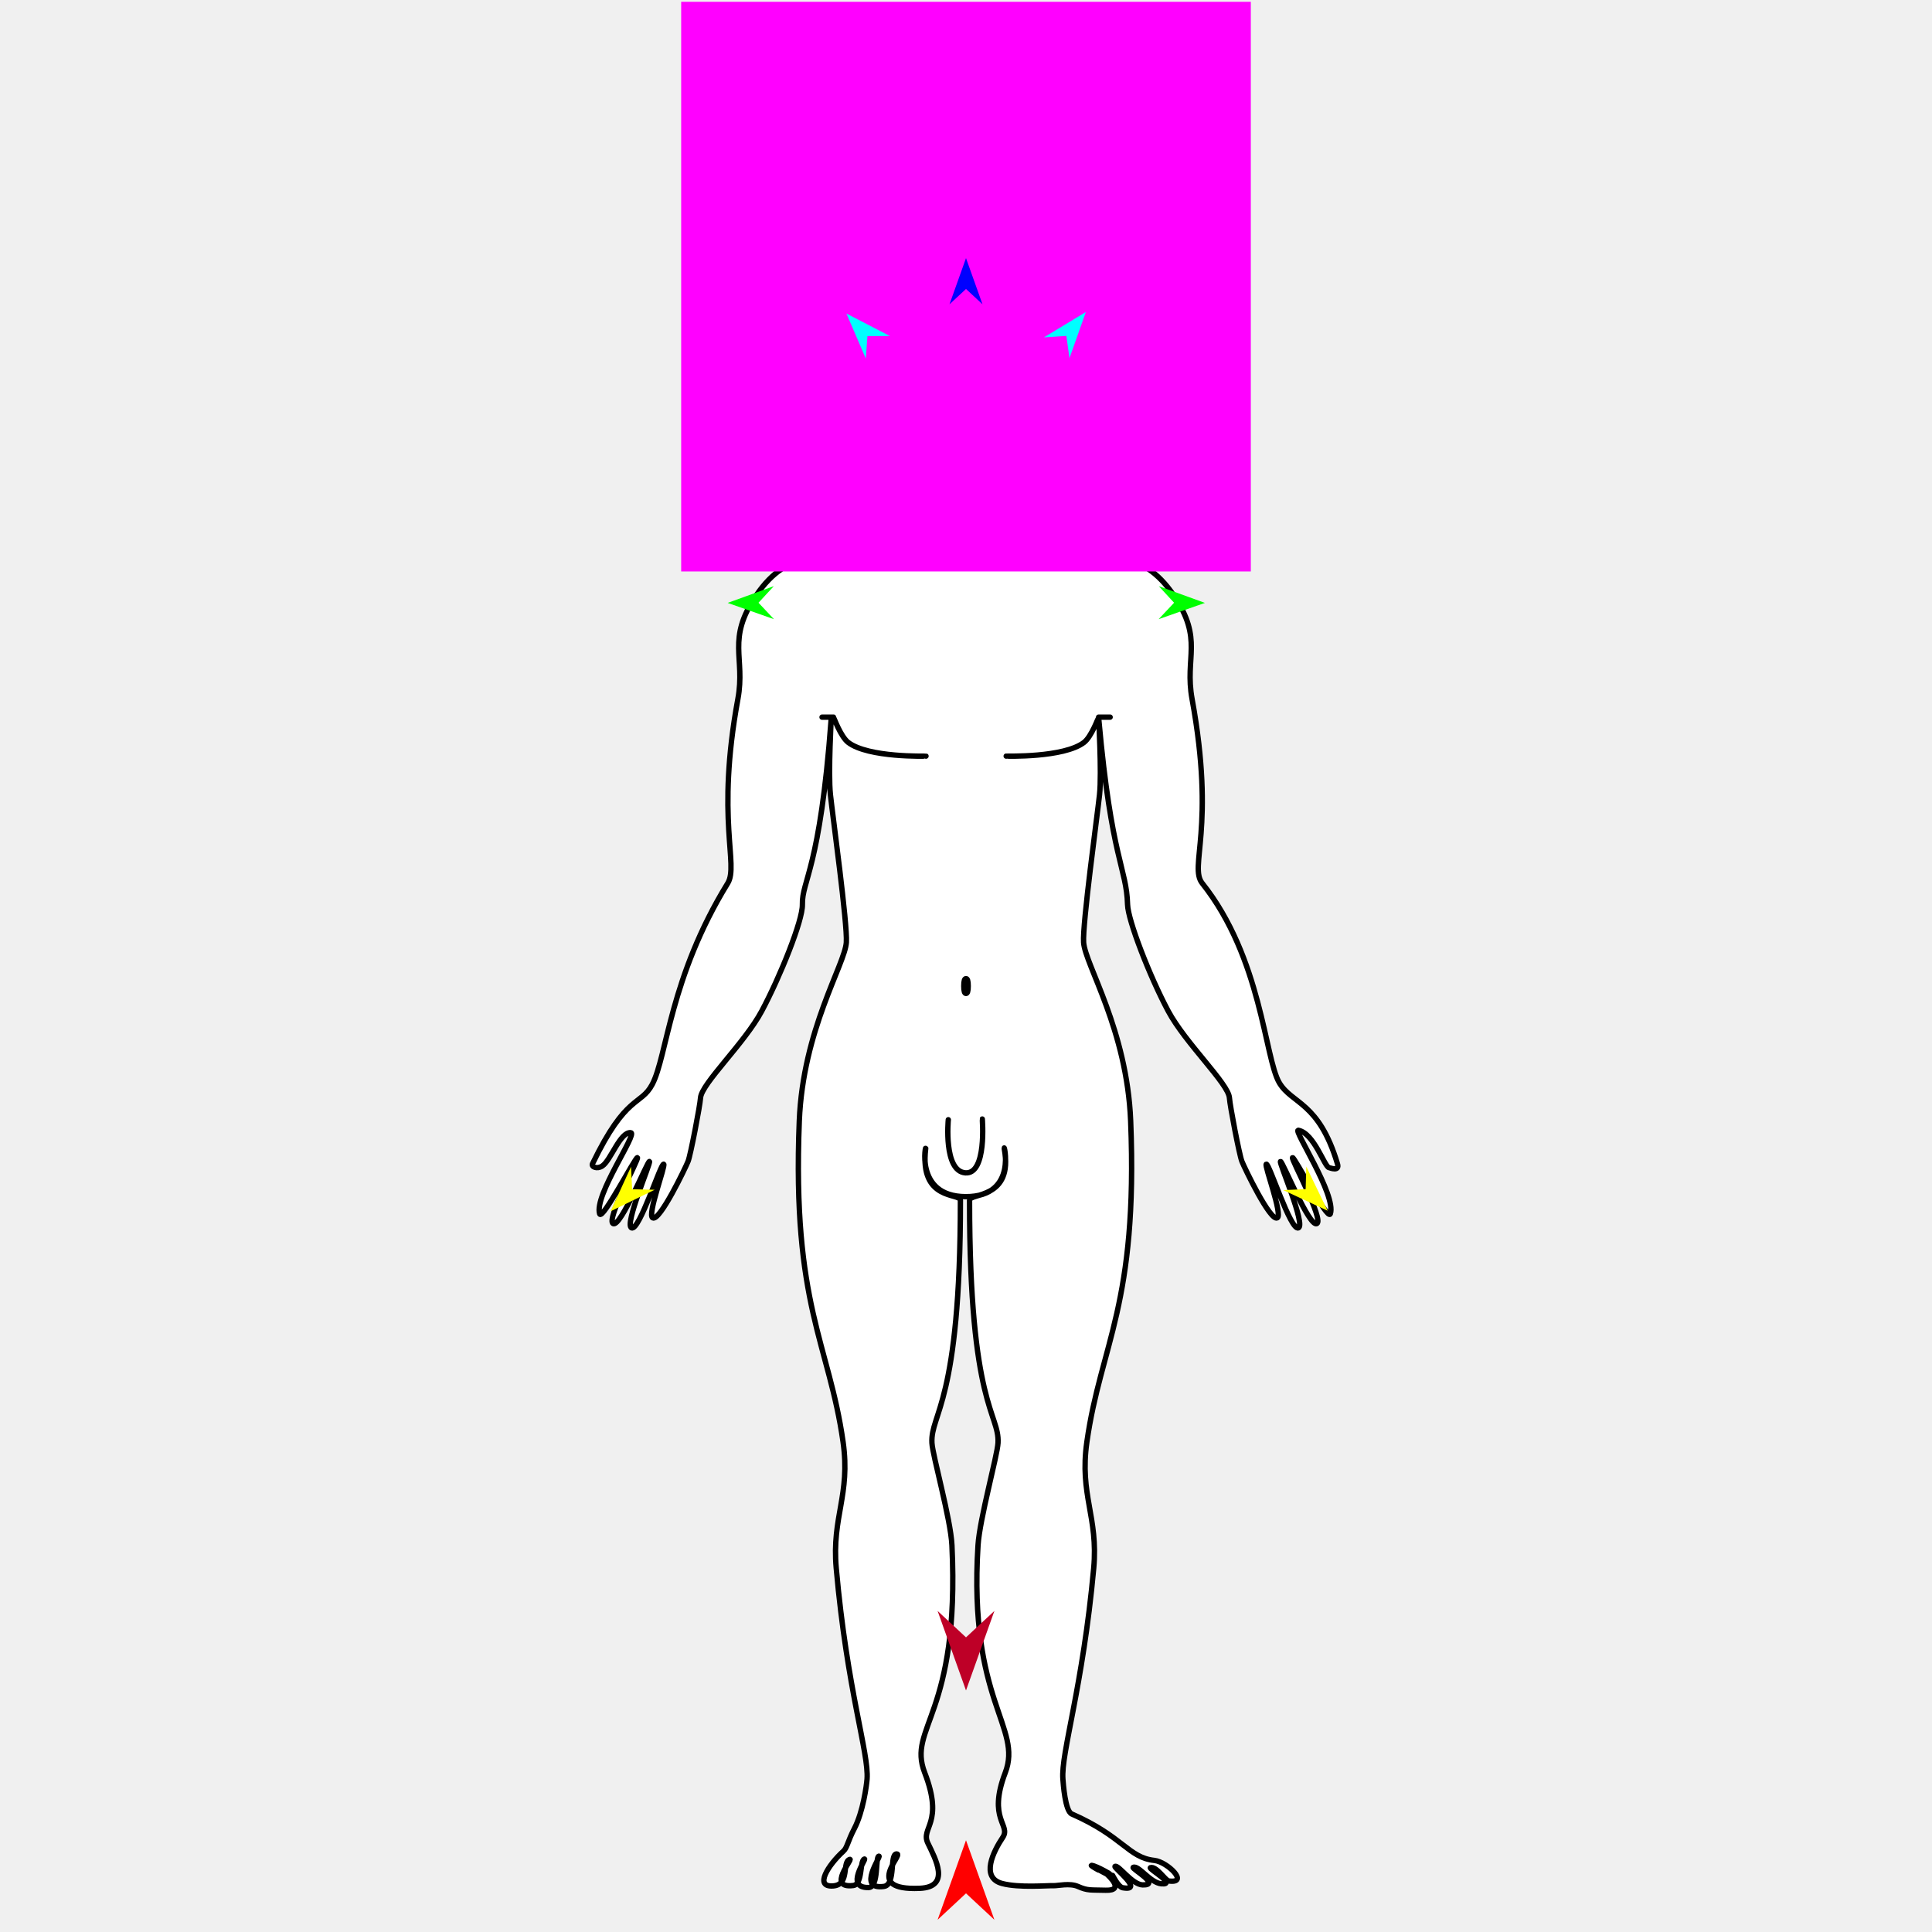
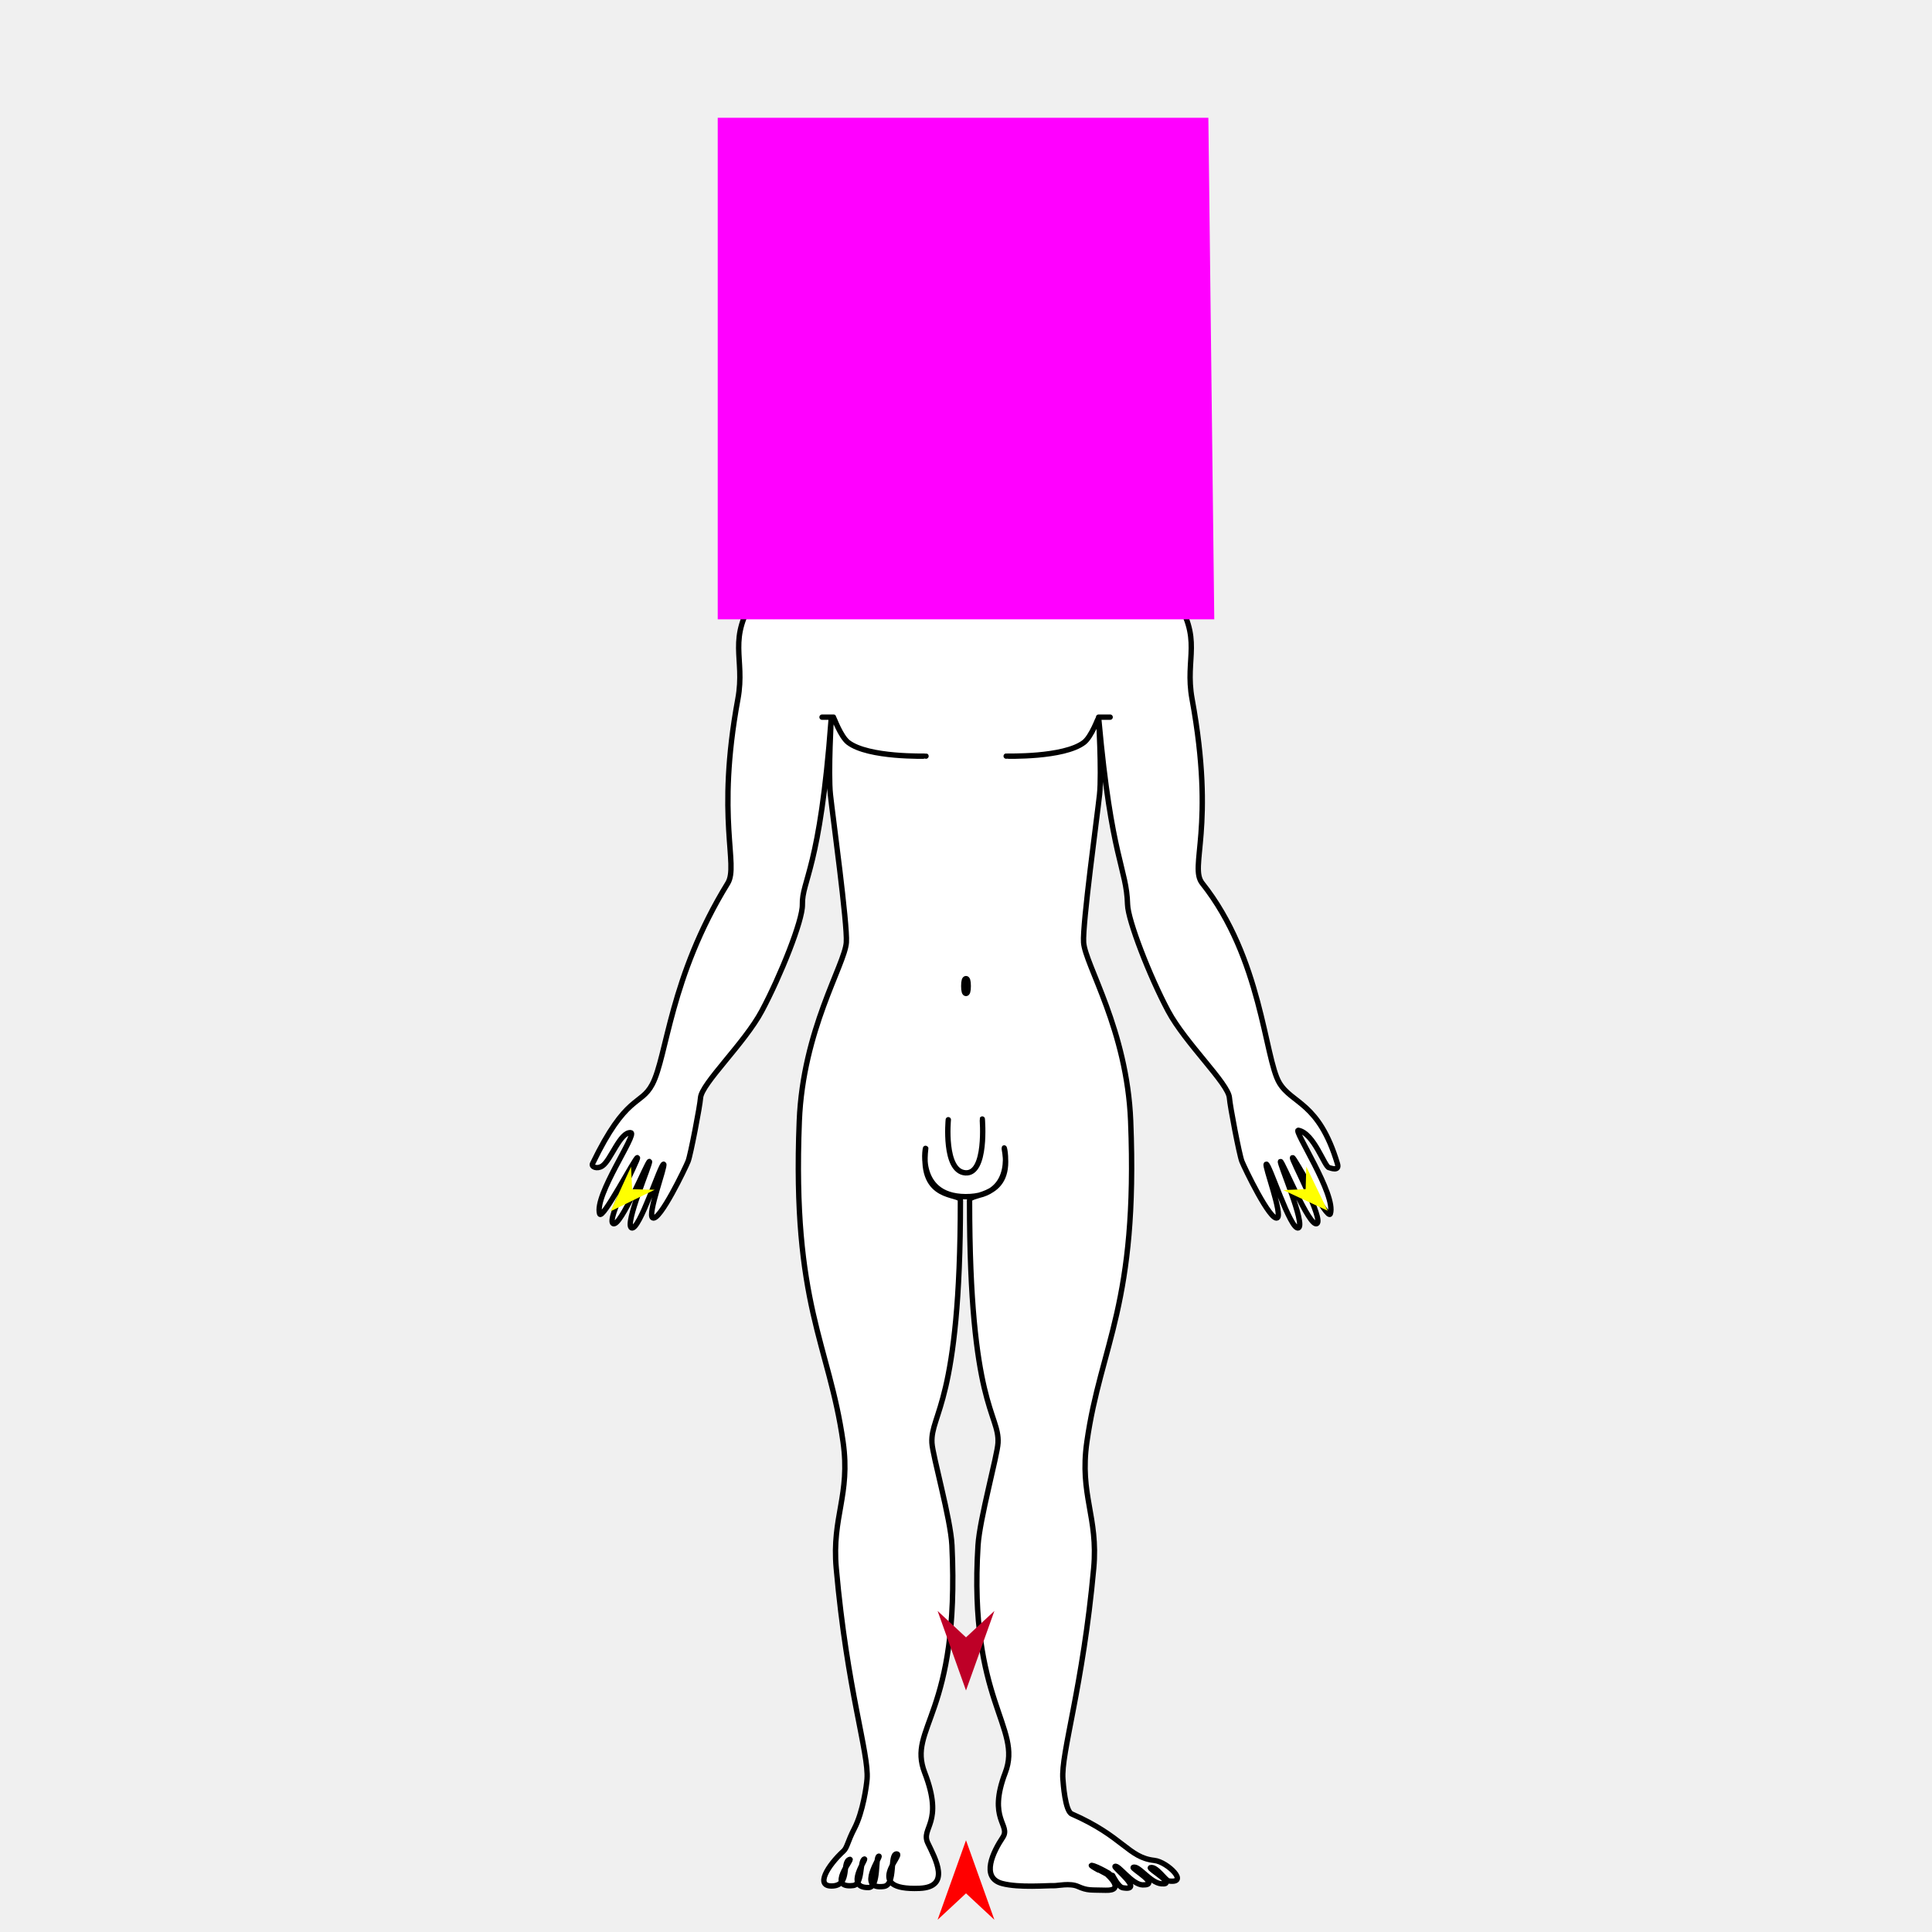
<svg xmlns="http://www.w3.org/2000/svg" version="1.1" id="Frame_0" width="720px" height="720px">
  <g id="man">
    <g id="man">
      <path fill="#000000" fill-rule="evenodd" stroke="none" d="M 359.703 104.740 C 365.656 104.641 371.821 102.110 377.201 104.450 C 381.490 106.316 383.381 111.427 386.964 114.683 C 391.227 118.557 398.540 119.878 400.967 125.551 C 403.470 131.402 398.643 138.301 398.643 145.443 C 398.643 152.585 403.470 159.484 400.967 165.335 C 398.540 171.009 390.889 171.988 386.964 176.203 C 382.754 180.725 382.392 188.841 376.903 191.191 C 371.615 193.456 365.839 188.227 360.000 188.227 C 354.161 188.227 348.385 193.456 343.097 191.191 C 337.608 188.841 337.247 180.725 333.036 176.203 C 329.111 171.988 321.460 171.009 319.033 165.335 C 316.530 159.484 321.357 152.585 321.357 145.443 C 321.357 138.301 316.530 131.403 319.033 125.551 C 321.460 119.878 328.883 118.674 333.036 114.683 C 336.172 111.670 337.548 106.911 341.314 105.044 C 346.837 102.306 353.446 104.843 359.703 104.740 Z" />
      <path fill="#ffffff" fill-rule="evenodd" stroke="none" d="M 344.965 428.138 C 342.615 447.707 357.913 444.498 357.915 447.307 C 357.959 523.260 346.744 526.686 347.304 537.727 C 347.543 542.441 354.288 566.027 354.758 575.874 C 357.795 639.489 338.014 643.579 344.611 660.642 C 351.931 679.576 342.996 681.060 345.783 686.874 C 348.584 692.718 354.471 703.240 342.700 703.728 C 321.392 704.612 336.929 691.034 334.209 690.903 C 331.359 690.765 334.019 702.398 329.384 703.019 C 319.143 704.393 328.546 691.636 327.540 691.738 C 326.112 691.881 327.637 703.348 323.685 703.425 C 314.497 703.606 323.314 692.352 322.112 692.814 C 320.322 693.502 321.598 702.236 317.966 702.677 C 307.990 703.890 318.042 692.560 316.704 692.938 C 313.651 693.800 316.896 702.374 310.470 702.832 C 303.327 703.341 308.660 695.034 314.313 689.871 C 315.740 688.568 315.891 686.250 318.380 681.477 C 321.656 675.194 322.947 665.331 323.127 663.025 C 323.879 653.410 315.696 629.935 311.644 584.435 C 309.931 565.198 317.022 557.225 314.186 537.335 C 308.958 500.666 295.136 486.345 297.873 417.779 C 299.231 383.779 314.814 359.565 315.408 351.229 C 315.886 344.519 310.316 304.028 309.471 296.144 C 308.583 287.852 309.894 266.081 309.720 268.430 C 305.599 324.082 298.822 328.051 299.028 337.116 C 299.163 343.012 290.811 363.801 283.901 376.755 C 277.444 388.858 261.407 403.829 261.064 409.162 C 260.880 412.026 257.377 430.375 256.431 432.773 C 255.453 435.252 245.845 455.246 243.248 453.864 C 241.117 452.731 248.122 434.321 247.339 433.864 C 246.319 433.268 238.257 458.823 235.364 457.595 C 232.575 456.411 242.678 433.155 242.032 432.858 C 241.355 432.548 231.333 457.438 228.502 456.010 C 225.737 454.615 238.250 431.766 237.535 431.429 C 236.847 431.104 224.337 455.204 223.464 452.353 C 221.361 445.495 237.714 422.389 235.078 422.115 C 231.110 421.702 227.649 432.397 224.485 434.511 C 222.463 435.861 220.273 434.809 220.813 433.691 C 233.440 407.531 238.773 412.246 243.082 404.100 C 248.613 393.643 249.586 364.328 271.203 329.158 C 275.413 322.309 266.728 305.358 274.990 260.490 C 277.865 244.877 270.620 238.394 281.841 221.846 C 293.933 204.014 307.207 207.689 341.667 195.729 C 347.001 193.878 345.527 178.143 345.191 173.752 C 345.046 171.849 336.625 162.873 335.988 161.081 C 334.839 157.850 333.894 135.906 335.443 132.846 C 337.074 129.623 344.702 116.360 359.847 115.834 C 375.062 116.796 382.233 129.640 383.796 132.846 C 385.357 136.051 383.753 158.860 382.432 162.171 C 381.821 163.703 374.620 171.194 374.047 172.856 C 372.613 177.014 372.029 193.794 377.571 195.729 C 412.010 207.752 425.305 204.014 437.397 221.846 C 448.619 238.394 441.393 244.873 444.248 260.490 C 453.107 308.941 443.032 322.864 448.035 329.158 C 470.180 357.022 471.290 394.221 476.754 403.503 C 481.445 411.472 491.476 410.519 498.425 433.691 C 499.342 436.747 495.678 435.202 495.347 435.165 C 493.595 434.970 489.808 422.391 483.863 421.224 C 481.716 420.802 498.099 445.347 495.775 452.353 C 494.836 455.183 482.391 431.104 481.703 431.429 C 480.989 431.766 493.502 454.615 490.737 456.010 C 487.906 457.438 477.883 432.548 477.206 432.858 C 476.560 433.155 486.663 456.411 483.874 457.595 C 480.981 458.823 472.919 433.268 471.899 433.864 C 471.116 434.321 478.121 452.731 475.990 453.864 C 473.393 455.246 463.785 435.252 462.807 432.773 C 461.862 430.375 458.358 412.026 458.174 409.162 C 457.831 403.829 441.795 388.858 435.338 376.755 C 428.427 363.801 420.376 343.011 420.210 337.116 C 419.819 323.274 414.236 320.499 409.518 268.430 C 409.305 266.084 410.655 287.852 409.767 296.144 C 408.922 304.028 403.352 344.519 403.830 351.229 C 404.424 359.565 420.007 383.779 421.365 417.779 C 424.102 486.345 410.280 500.666 405.052 537.335 C 402.216 557.225 409.353 565.202 407.594 584.435 C 403.542 628.740 395.341 653.411 396.111 663.025 C 396.240 664.645 396.924 674.915 399.398 676.000 C 418.694 684.456 420.421 692.263 430.219 693.329 C 435.094 693.860 443.366 702.041 435.543 700.982 C 434.328 700.818 430.913 695.329 428.742 696.032 C 427.768 696.347 438.844 702.554 432.783 702.024 C 428.657 701.663 424.272 694.979 422.316 695.923 C 421.513 696.311 432.769 702.567 425.868 702.448 C 421.880 702.379 416.749 694.780 415.530 695.564 C 414.902 695.967 426.684 704.972 418.392 703.504 C 416.783 703.219 414.649 698.930 414.649 698.930 C 414.648 698.930 408.861 695.428 406.848 695.174 C 405.635 695.022 412.770 698.726 412.771 698.726 C 412.771 698.727 419.531 704.665 412.065 704.442 C 406.419 704.274 405.412 704.671 401.686 703.011 C 398.765 701.709 394.104 702.773 392.938 702.731 C 390.342 702.636 379.814 703.603 373.476 701.926 C 365.283 699.758 370.221 689.937 373.691 684.753 C 376.833 680.057 367.949 678.060 374.627 660.642 C 381.177 643.561 360.846 634.115 364.480 575.874 C 365.094 566.035 371.695 542.441 371.934 537.727 C 372.494 526.686 361.289 524.305 361.323 447.307 C 361.324 444.498 377.760 446.992 374.273 428.138 C 373.684 424.954 379.868 446.052 359.857 445.960 C 340.263 445.870 345.354 424.904 344.965 428.138 Z" />
      <path fill="none" stroke="#000000" stroke-width="2" stroke-linecap="round" stroke-linejoin="round" d="M 306.356 267.262 C 307.788 267.262 310.651 267.262 310.651 267.262 C 310.652 267.263 313.319 274.552 316.096 276.677 C 323.611 282.429 345.089 281.779 345.092 281.780 M 403.977 276.677 C 396.462 282.429 374.984 281.779 374.981 281.780 M 409.421 267.262 C 409.421 267.263 406.753 274.552 403.977 276.677 M 413.716 267.262 C 412.284 267.262 409.422 267.262 409.421 267.262 M 359.857 445.960 C 340.263 445.870 345.354 424.904 344.965 428.138 C 342.615 447.707 357.913 444.498 357.915 447.307 C 357.959 523.260 346.744 526.686 347.304 537.727 C 347.543 542.441 354.288 566.027 354.758 575.874 C 357.795 639.489 338.014 643.579 344.611 660.642 C 351.931 679.576 342.996 681.060 345.783 686.874 C 348.584 692.718 354.471 703.240 342.700 703.728 C 321.392 704.612 336.929 691.034 334.209 690.903 C 331.359 690.765 334.019 702.398 329.384 703.019 C 319.143 704.393 328.546 691.636 327.540 691.738 C 326.112 691.881 327.637 703.348 323.685 703.425 C 314.497 703.606 323.314 692.352 322.112 692.814 C 320.322 693.502 321.598 702.236 317.966 702.677 C 307.990 703.890 318.042 692.560 316.704 692.938 C 313.651 693.800 316.896 702.374 310.470 702.832 C 303.327 703.341 308.660 695.034 314.313 689.871 C 315.740 688.568 315.891 686.250 318.380 681.477 C 321.656 675.194 322.947 665.331 323.127 663.025 C 323.879 653.410 315.696 629.935 311.644 584.435 C 309.931 565.198 317.022 557.225 314.186 537.335 C 308.958 500.666 295.136 486.345 297.873 417.779 C 299.231 383.779 314.814 359.565 315.408 351.229 C 315.886 344.519 310.316 304.028 309.471 296.144 C 308.583 287.852 309.894 266.081 309.720 268.430 C 305.599 324.082 298.822 328.051 299.028 337.116 C 299.163 343.012 290.811 363.801 283.901 376.755 C 277.444 388.858 261.407 403.829 261.064 409.162 C 260.880 412.026 257.377 430.375 256.431 432.773 C 255.453 435.252 245.845 455.246 243.248 453.864 C 241.117 452.731 248.122 434.321 247.339 433.864 C 246.319 433.268 238.257 458.823 235.364 457.595 C 232.575 456.411 242.678 433.155 242.032 432.858 C 241.355 432.548 231.333 457.438 228.502 456.010 C 225.737 454.615 238.250 431.766 237.535 431.429 C 236.847 431.104 224.337 455.204 223.464 452.353 C 221.361 445.495 237.714 422.389 235.078 422.115 C 231.110 421.702 227.649 432.397 224.485 434.511 C 222.463 435.861 220.273 434.809 220.813 433.691 C 233.440 407.531 238.773 412.246 243.082 404.100 C 248.613 393.643 249.586 364.328 271.203 329.158 C 275.413 322.309 266.728 305.358 274.990 260.490 C 277.865 244.877 270.620 238.394 281.841 221.846 C 293.933 204.014 307.207 207.689 341.667 195.729 C 347.001 193.878 345.527 178.143 345.191 173.752 C 345.046 171.849 336.625 162.873 335.988 161.081 C 334.839 157.850 333.894 135.906 335.443 132.846 C 337.074 129.623 344.702 116.360 359.847 115.834 C 375.062 116.796 382.233 129.640 383.796 132.846 C 385.357 136.051 383.753 158.860 382.432 162.171 C 381.821 163.703 374.620 171.194 374.047 172.856 C 372.613 177.014 372.029 193.794 377.571 195.729 C 412.010 207.752 425.305 204.014 437.397 221.846 C 448.619 238.394 441.393 244.873 444.248 260.490 C 453.107 308.941 443.032 322.864 448.035 329.158 C 470.180 357.022 471.290 394.221 476.754 403.503 C 481.445 411.472 491.476 410.519 498.425 433.691 C 499.342 436.747 495.678 435.202 495.347 435.165 C 493.595 434.970 489.808 422.391 483.863 421.224 C 481.716 420.802 498.099 445.347 495.775 452.353 C 494.836 455.183 482.391 431.104 481.703 431.429 C 480.989 431.766 493.502 454.615 490.737 456.010 C 487.906 457.438 477.883 432.548 477.206 432.858 C 476.560 433.155 486.663 456.411 483.874 457.595 C 480.981 458.823 472.919 433.268 471.899 433.864 C 471.116 434.321 478.121 452.731 475.990 453.864 C 473.393 455.246 463.785 435.252 462.807 432.773 C 461.862 430.375 458.358 412.026 458.174 409.162 C 457.831 403.829 441.795 388.858 435.338 376.755 C 428.427 363.801 420.376 343.011 420.210 337.116 C 419.819 323.274 414.236 320.499 409.518 268.430 C 409.305 266.084 410.655 287.852 409.767 296.144 C 408.922 304.028 403.352 344.519 403.830 351.229 C 404.424 359.565 420.007 383.779 421.365 417.779 C 424.102 486.345 410.280 500.666 405.052 537.335 C 402.216 557.225 409.353 565.202 407.594 584.435 C 403.542 628.740 395.341 653.411 396.111 663.025 C 396.240 664.645 396.924 674.915 399.398 676.000 C 418.694 684.456 420.421 692.263 430.219 693.329 C 435.094 693.860 443.366 702.041 435.543 700.982 C 434.328 700.818 430.913 695.329 428.742 696.032 C 427.768 696.347 438.844 702.554 432.783 702.024 C 428.657 701.663 424.272 694.979 422.316 695.923 C 421.513 696.311 432.769 702.567 425.868 702.448 C 421.880 702.379 416.749 694.780 415.530 695.564 C 414.902 695.967 426.684 704.972 418.392 703.504 C 416.783 703.219 414.649 698.930 414.649 698.930 C 414.648 698.930 408.861 695.428 406.848 695.174 C 405.635 695.022 412.770 698.726 412.771 698.726 C 412.771 698.727 419.531 704.665 412.065 704.442 C 406.419 704.274 405.412 704.671 401.686 703.011 C 398.765 701.709 394.104 702.773 392.938 702.731 C 390.342 702.636 379.814 703.603 373.476 701.926 C 365.283 699.758 370.221 689.937 373.691 684.753 C 376.833 680.057 367.949 678.060 374.627 660.642 C 381.177 643.561 360.846 634.115 364.480 575.874 C 365.094 566.035 371.695 542.441 371.934 537.727 C 372.494 526.686 361.289 524.305 361.323 447.307 C 361.324 444.498 377.760 446.992 374.273 428.138 C 373.684 424.954 379.868 446.052 359.857 445.960 " />
      <path fill="#ffffff" fill-rule="evenodd" stroke="#000000" stroke-width="2" stroke-linecap="round" stroke-linejoin="round" d="M 360.000 364.699 C 360.539 364.699 360.824 365.542 360.824 367.469 C 360.824 369.396 360.539 370.239 360.000 370.239 C 359.461 370.239 359.176 369.396 359.176 367.469 C 359.176 365.542 359.461 364.699 360.000 364.699 Z" />
      <path fill="none" stroke="#000000" stroke-width="2" stroke-linecap="round" stroke-linejoin="round" d="M 353.403 417.293 C 353.403 417.295 351.550 436.423 359.735 437.081 C 367.840 437.733 366.066 417.031 366.067 417.029 " />
    </g>
    <g id="specs_2">
-       <path fill="#ff00ff" fill-rule="evenodd" stroke="none" d="M 253.854 212.973 C 253.875 212.973 466.125 212.973 466.146 212.973 C 466.146 212.952 466.146 0.703 466.146 0.681 C 466.125 0.681 253.875 0.681 253.854 0.681 C 253.854 0.703 253.854 212.952 253.854 212.973 Z" />
      <path fill="#ff0000" fill-rule="evenodd" stroke="none" d="M 360.000 685.813 C 360.001 685.816 370.583 715.445 370.584 715.448 C 370.583 715.447 360.001 705.601 360.000 705.600 C 359.999 705.601 349.417 715.447 349.416 715.448 C 349.417 715.445 359.999 685.816 360.000 685.813 Z" />
      <path fill="#0000ff" fill-rule="evenodd" stroke="none" d="M 360.000 96.187 C 360.001 96.189 366.147 113.400 366.148 113.402 C 366.147 113.401 360.001 107.682 360.000 107.681 C 359.999 107.682 353.853 113.401 353.852 113.402 C 353.853 113.400 359.999 96.189 360.000 96.187 Z" />
      <path fill="#00ff00" fill-rule="evenodd" stroke="none" d="M 271.180 224.684 C 271.181 224.684 288.361 218.450 288.363 218.449 C 288.362 218.450 282.674 224.626 282.674 224.626 C 282.674 224.627 288.424 230.745 288.425 230.745 C 288.423 230.745 271.181 224.685 271.180 224.684 Z" />
      <path fill="#ffff00" fill-rule="evenodd" stroke="none" d="M 227.546 451.408 C 227.546 451.406 235.175 434.798 235.175 434.796 C 235.175 434.797 235.577 443.184 235.577 443.184 C 235.578 443.185 243.971 443.388 243.972 443.388 C 243.970 443.389 227.547 451.407 227.546 451.408 Z" />
      <path fill="#ffff00" fill-rule="evenodd" stroke="none" d="M 494.773 451.204 C 494.773 451.202 486.813 434.751 486.812 434.749 C 486.812 434.750 486.579 443.143 486.579 443.144 C 486.578 443.144 478.190 443.516 478.190 443.516 C 478.191 443.516 494.772 451.203 494.773 451.204 Z" />
      <path fill="#00ff00" fill-rule="evenodd" stroke="none" d="M 449.040 224.684 C 449.038 224.684 431.858 218.450 431.856 218.449 C 431.857 218.450 437.545 224.626 437.545 224.626 C 437.545 224.627 431.795 230.745 431.794 230.745 C 431.796 230.745 449.038 224.685 449.040 224.684 Z" />
      <path fill="#00ffff" fill-rule="evenodd" stroke="none" d="M 404.665 116.273 C 404.664 116.274 398.563 133.502 398.562 133.504 C 398.562 133.503 397.407 125.187 397.407 125.186 C 397.406 125.186 389.028 125.739 389.028 125.739 C 389.029 125.738 404.663 116.274 404.665 116.273 Z" />
      <path fill="#00ffff" fill-rule="evenodd" stroke="none" d="M 315.430 116.844 C 315.431 116.845 322.667 133.628 322.668 133.630 C 322.668 133.629 323.266 125.254 323.266 125.253 C 323.267 125.253 331.663 125.247 331.664 125.247 C 331.662 125.246 315.432 116.845 315.430 116.844 Z" />
      <path fill="#be0027" fill-rule="evenodd" stroke="none" d="M 360.000 629.982 C 360.001 629.979 370.583 600.349 370.584 600.346 C 370.583 600.347 360.001 610.193 360.000 610.194 C 359.999 610.193 349.417 600.347 349.416 600.346 C 349.417 600.349 359.999 629.979 360.000 629.982 Z" />
+       <path fill="#ff00ff" fill-rule="evenodd" stroke="none" d="M 267.476 230.803 C 267.494 230.803 452.506 230.803 452.524 230.803 C 452.524 230.784 450.322 43.901 450.322 43.882 C 450.304 43.882 267.494 43.882 267.476 43.882 C 267.476 43.901 267.476 230.784 267.476 230.803 Z" />
    </g>
  </g>
</svg>
